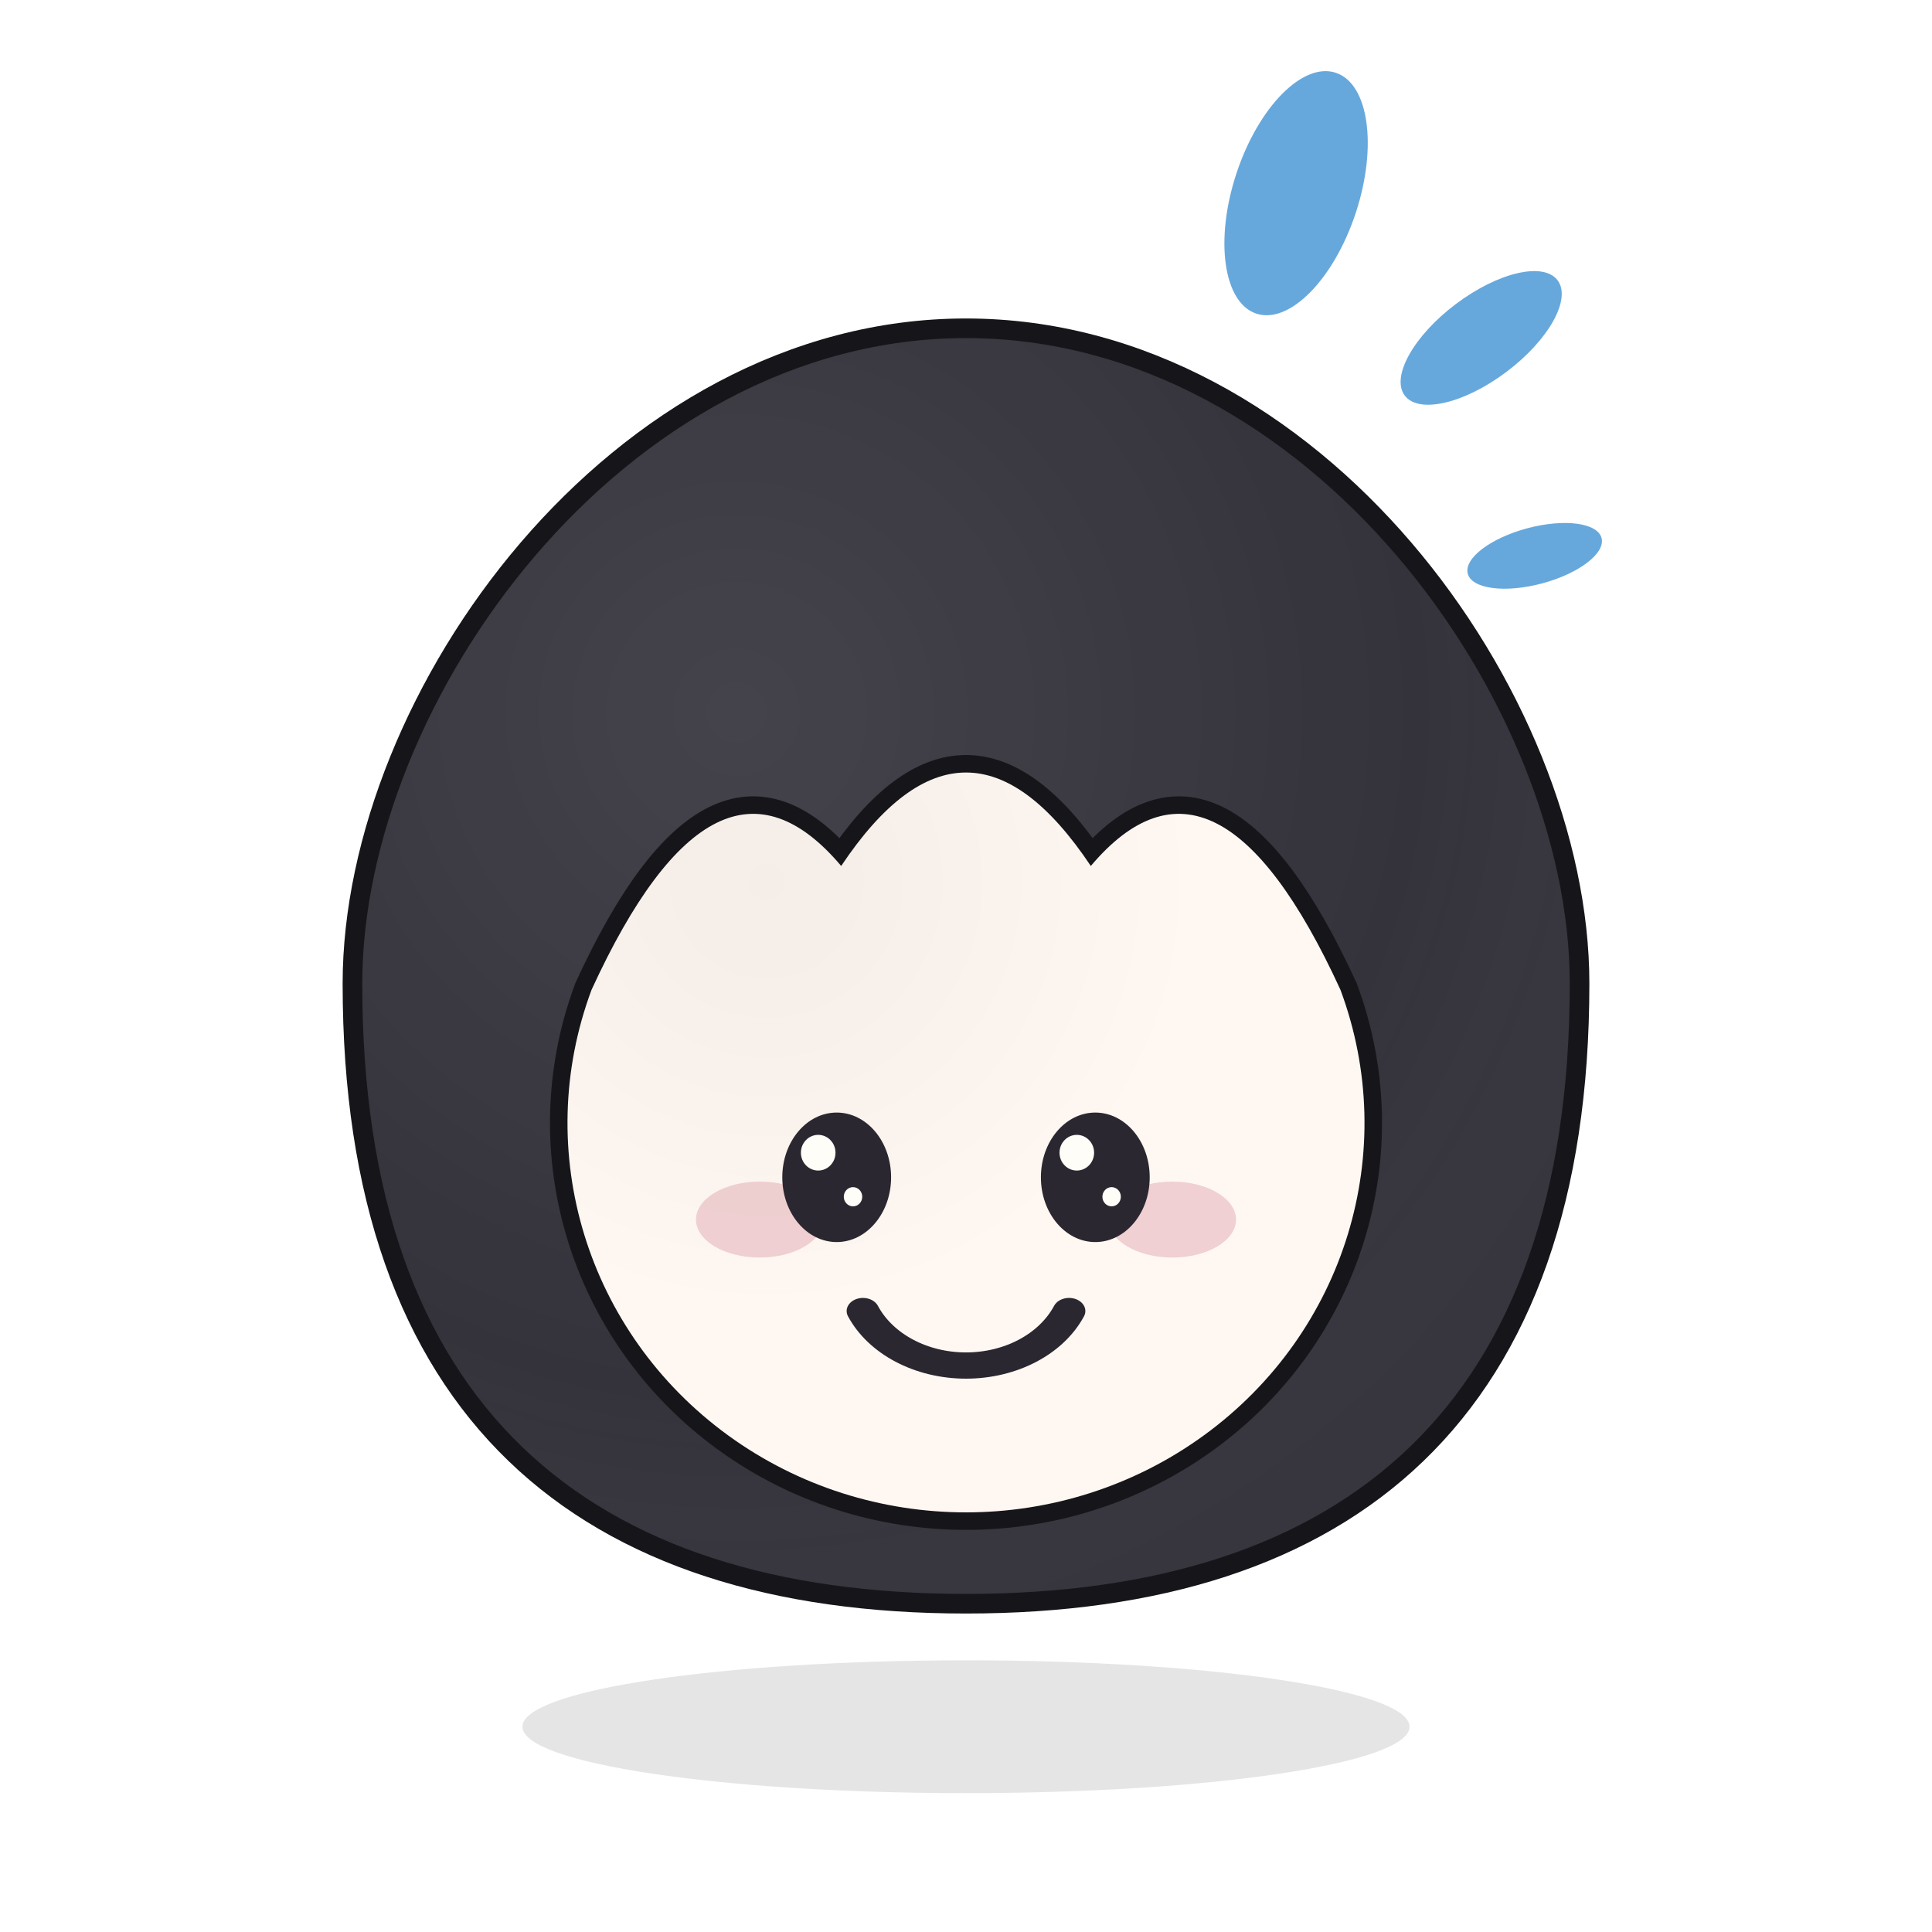
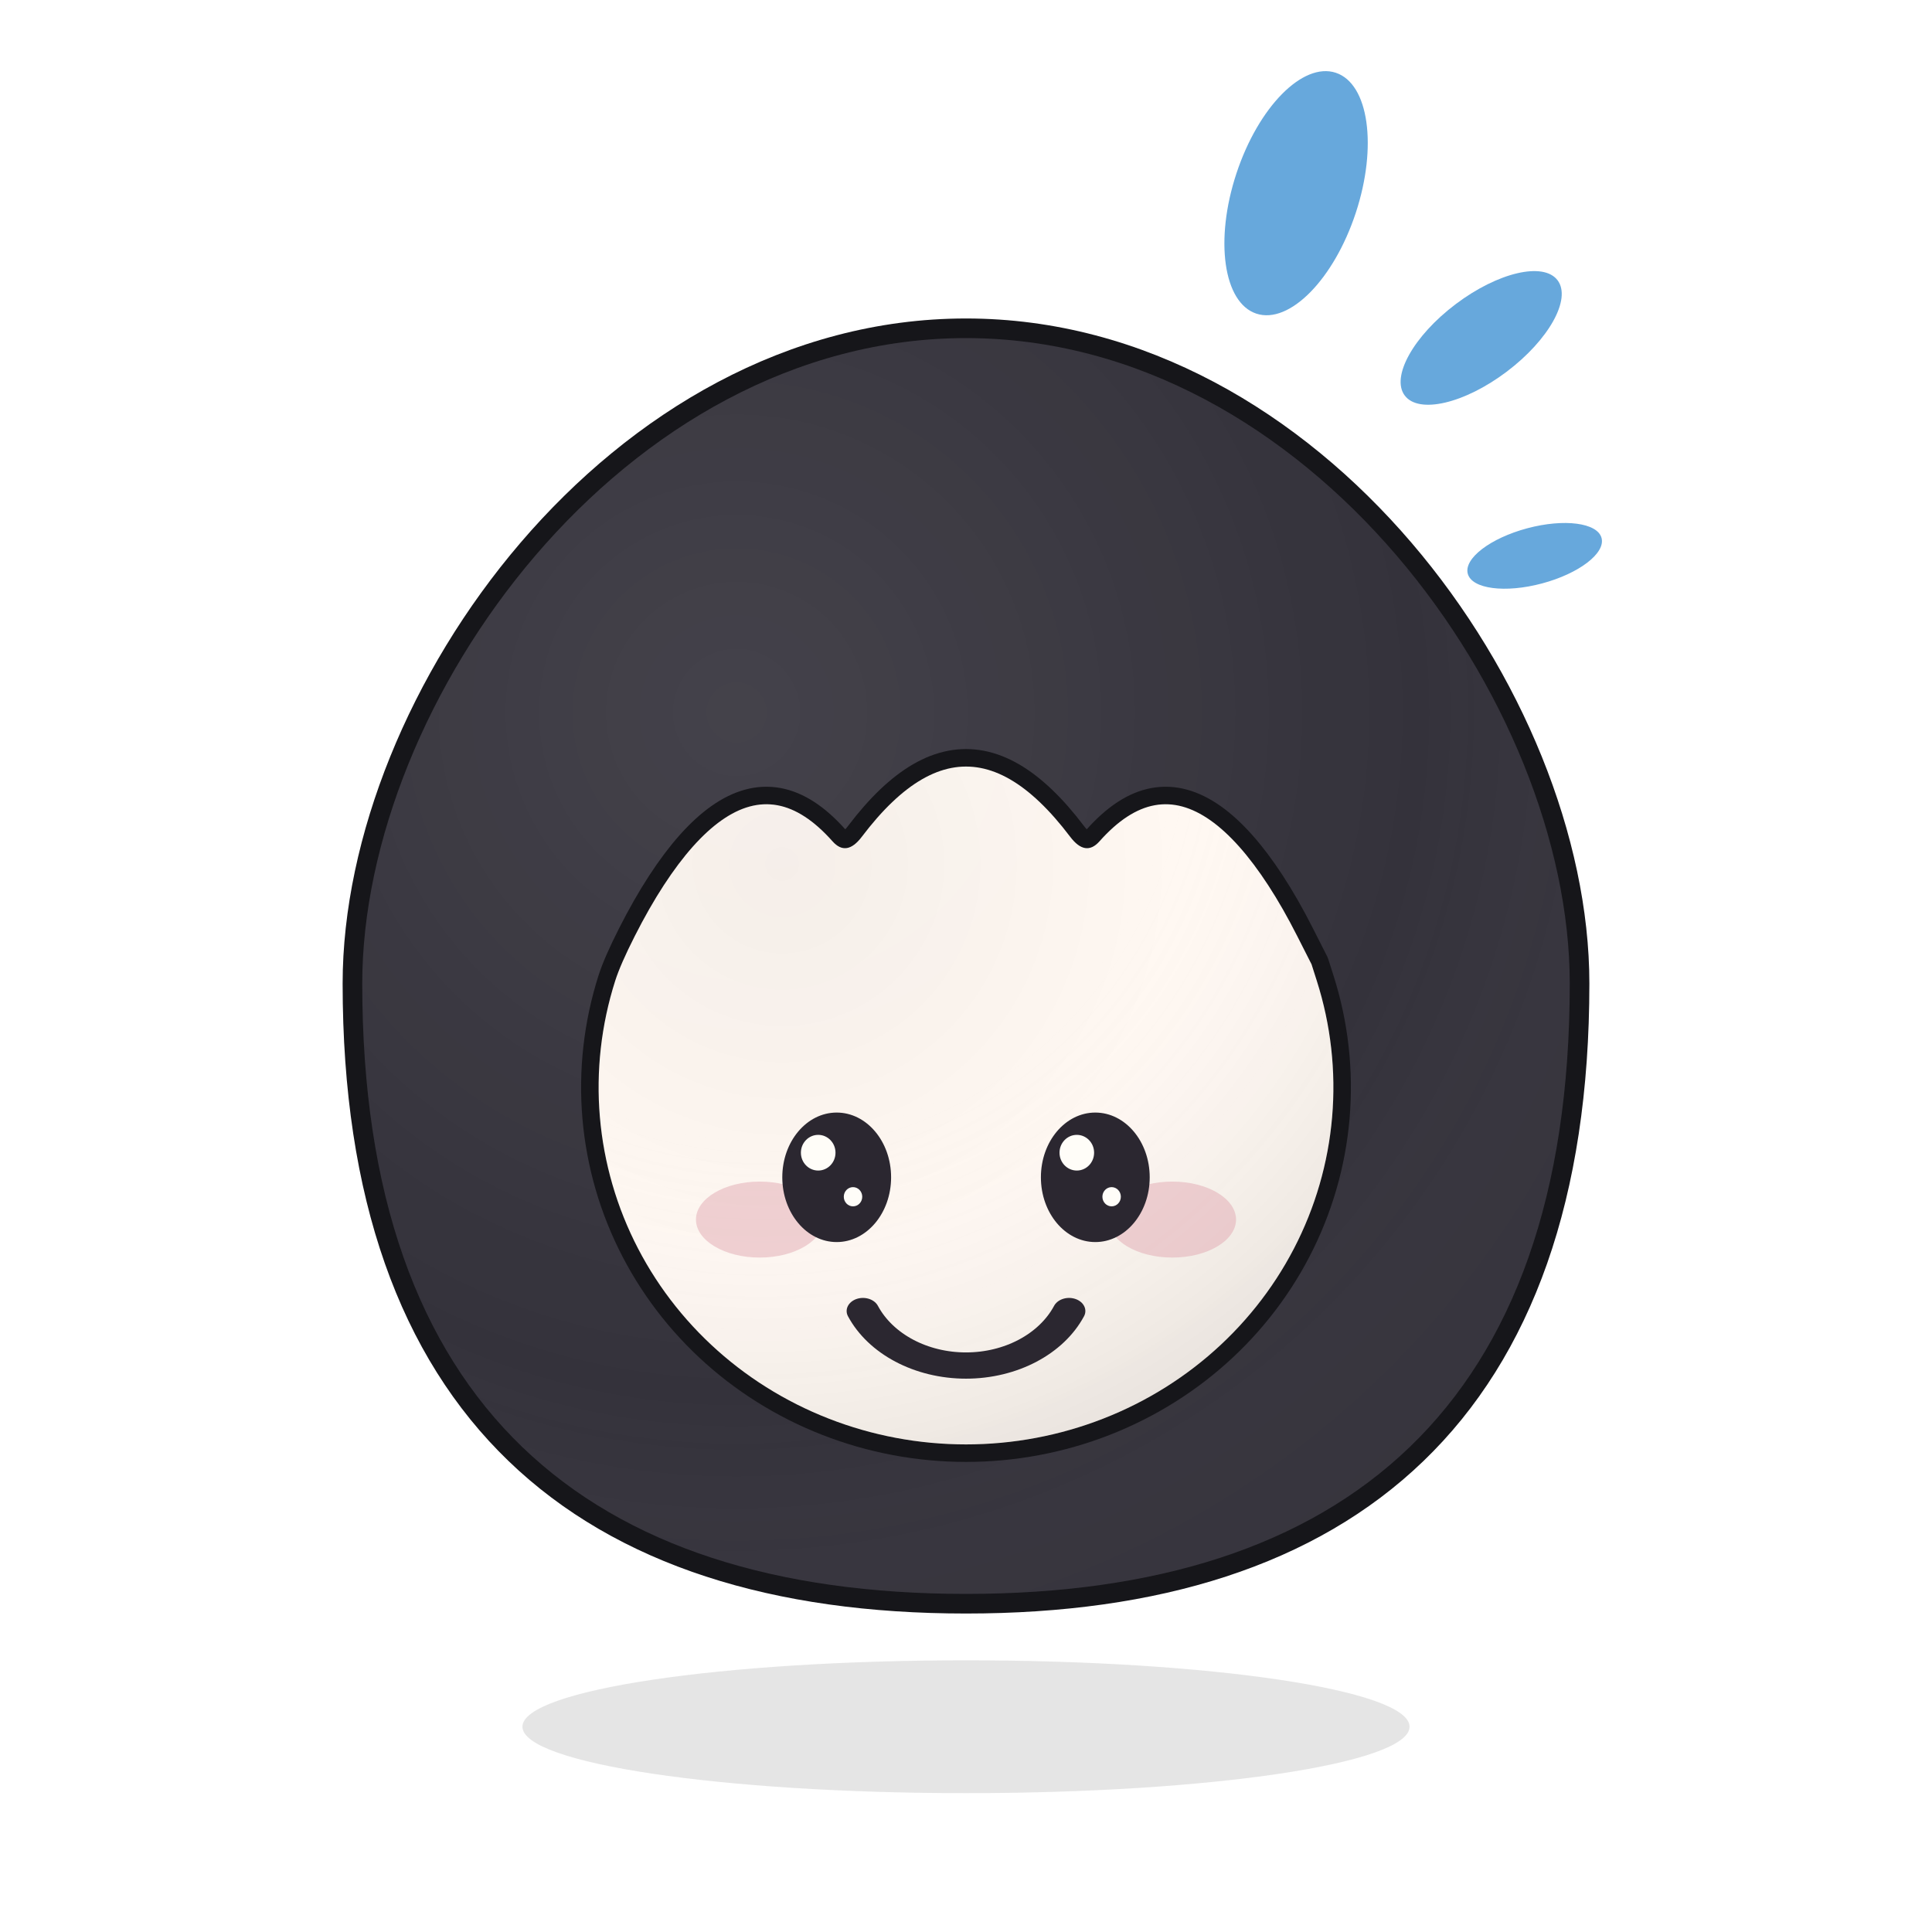
<svg xmlns="http://www.w3.org/2000/svg" width="320" height="320" viewBox="0 0 320 320">
  <defs>
    <radialGradient id="bg0" gradientUnits="userSpaceOnUse" cx="-38" cy="-42" r="195" fx="-38" fy="-42">
      <stop offset="0" stop-color="rgba(255,255,255,0.08)" />
      <stop offset="0.58" stop-color="rgba(255,255,255,0)" />
      <stop offset="1" stop-color="rgba(0,0,0,0.1)" />
    </radialGradient>
    <clipPath id="bc1">
      <path d="M0 -102.44C55.94 -102.44 98.5 -43.025 98.5 2.868C98.5 71.708 61.733 102.44 0 102.44C-61.733 102.44 -98.5 71.708 -98.5 2.868C-98.5 -43.025 -55.94 -102.44 0 -102.44Z" transform="matrix(1 0 0 1 160 160)" />
    </clipPath>
    <clipPath id="bc2">
-       <path d="M62.02 3.941C71.993 30.718 62.802 60.717 39.412 77.734C16.023 94.75 -16.023 94.75 -39.412 77.734C-62.802 60.717 -71.993 30.718 -62.02 3.941Q-41.346 -41.061 -20.673 -16.567Q0 -47.525 20.673 -16.567Q41.346 -41.061 62.02 3.941Z" transform="matrix(1 0 0 1 160 160)" />
+       <path d="M57.232 -0.282Q57.232 -0.282 58.102 2.448Q58.973 5.179 59.571 7.978Q60.169 10.777 60.488 13.618Q60.808 16.459 60.847 19.315Q60.885 22.171 60.642 25.016Q60.399 27.861 59.876 30.668Q59.353 33.475 58.556 36.219Q57.76 38.962 56.696 41.616Q55.632 44.27 54.312 46.81Q52.992 49.35 51.428 51.753Q49.864 54.156 48.07 56.4Q46.277 58.644 44.271 60.709Q42.266 62.774 40.067 64.641Q37.867 66.509 35.495 68.161Q33.123 69.814 30.599 71.238Q28.076 72.662 25.424 73.844Q22.773 75.026 20.018 75.956Q17.263 76.887 14.43 77.557Q11.597 78.227 8.711 78.632Q5.825 79.036 2.912 79.172Q0 79.307 -2.912 79.172Q-5.825 79.036 -8.711 78.632Q-11.597 78.227 -14.43 77.557Q-17.263 76.887 -20.018 75.956Q-22.773 75.026 -25.424 73.844Q-28.076 72.662 -30.599 71.238Q-33.123 69.814 -35.495 68.161Q-37.867 66.509 -40.067 64.641Q-42.266 62.774 -44.271 60.709Q-46.277 58.644 -48.07 56.4Q-49.864 54.156 -51.428 51.753Q-52.992 49.35 -54.312 46.81Q-55.632 44.27 -56.696 41.616Q-57.76 38.962 -58.556 36.219Q-59.353 33.475 -59.876 30.668Q-60.399 27.861 -60.642 25.016Q-60.885 22.171 -60.847 19.315Q-60.808 16.459 -60.488 13.618Q-60.169 10.777 -59.571 7.978Q-58.973 5.179 -58.102 2.448Q-57.232 -0.282 -54.856 -4.965Q-52.481 -9.648 -50.067 -13.357Q-47.653 -17.065 -45.257 -19.758Q-42.86 -22.45 -40.506 -24.114Q-38.153 -25.778 -35.843 -26.41Q-33.534 -27.041 -31.252 -26.627Q-28.97 -26.212 -26.691 -24.725Q-24.411 -23.239 -22.102 -20.642Q-19.794 -18.046 -17.254 -21.404Q-14.713 -24.761 -12.224 -27.135Q-9.735 -29.509 -7.289 -30.92Q-4.844 -32.331 -2.422 -32.799Q0 -33.267 2.422 -32.799Q4.844 -32.331 7.289 -30.92Q9.735 -29.509 12.224 -27.135Q14.713 -24.761 17.254 -21.404Q19.794 -18.046 22.102 -20.642Q24.411 -23.239 26.691 -24.725Q28.97 -26.212 31.252 -26.627Q33.534 -27.041 35.843 -26.41Q38.153 -25.778 40.506 -24.114Q42.86 -22.45 45.257 -19.758Q47.653 -17.065 50.067 -13.357Q52.481 -9.648 54.856 -4.965Q57.232 -0.282 57.232 -0.282Z" transform="matrix(1 0 0 1 160 160)" />
    </clipPath>
-     <radialGradient id="bg1" gradientUnits="userSpaceOnUse" cx="-33" cy="-13.987" r="119.318" fx="-33" fy="-13.987">
+     <radialGradient id="bg1" gradientUnits="userSpaceOnUse" cx="-30.461" cy="-16.899" r="109.864" fx="-30.461" fy="-16.899">
      <stop offset="0" stop-color="rgba(0,0,0,0.043)" />
      <stop offset="0.6" stop-color="rgba(0,0,0,0)" />
    </radialGradient>
-     <clipPath id="bc3">
-       <path d="M62.02 3.941C71.993 30.718 62.802 60.717 39.412 77.734C16.023 94.75 -16.023 94.75 -39.412 77.734C-62.802 60.717 -71.993 30.718 -62.02 3.941Q-41.346 -41.061 -20.673 -16.567Q0 -47.525 20.673 -16.567Q41.346 -41.061 62.02 3.941Z" transform="matrix(1 0 0 1 160 160)" />
-     </clipPath>
-     <clipPath id="bc4">
-       <path d="M62.02 3.941C71.993 30.718 62.802 60.717 39.412 77.734C16.023 94.75 -16.023 94.75 -39.412 77.734C-62.802 60.717 -71.993 30.718 -62.02 3.941Q-41.346 -41.061 -20.673 -16.567Q0 -47.525 20.673 -16.567Q41.346 -41.061 62.02 3.941Z" transform="matrix(1 0 0 1 160 160)" />
-     </clipPath>
+     <radialGradient id="bg2" gradientUnits="userSpaceOnUse" cx="-34" cy="-40" r="162" fx="-34" fy="-40">
+       <stop offset="0" stop-color="rgba(255,255,255,0.1)" />
+       <stop offset="0.42" stop-color="rgba(255,255,255,0)" />
+       <stop offset="1" stop-color="rgba(0,0,0,0.2)" />
+     </radialGradient>
  </defs>
  <path d="M73.467 126C73.467 132.075 40.575 137 0 137C-40.575 137 -73.467 132.075 -73.467 126C-73.467 119.925 -40.575 115 0 115C40.575 115 73.467 119.925 73.467 126" fill="rgba(22,22,26,0.13)" fill-opacity="0.857" transform="matrix(1 0 0 1 160 160)" />
  <path d="M0 -104C56.792 -104 100 -43.68 100 2.912C100 72.8 62.674 104 0 104C-62.674 104 -100 72.8 -100 2.912C-100 -43.68 -56.792 -104 0 -104Z" fill="none" stroke="#16161A" stroke-width="6.5" stroke-linecap="round" stroke-linejoin="round" transform="matrix(1 0 0 1 160 160)" />
  <path d="M0 -104C56.792 -104 100 -43.68 100 2.912C100 72.8 62.674 104 0 104C-62.674 104 -100 72.8 -100 2.912C-100 -43.68 -56.792 -104 0 -104Z" fill="#34323B" transform="matrix(1 0 0 1 160 160)" />
  <path d="M0 -104C56.792 -104 100 -43.68 100 2.912C100 72.8 62.674 104 0 104C-62.674 104 -100 72.8 -100 2.912C-100 -43.68 -56.792 -104 0 -104Z" fill="url(#bg0)" transform="matrix(1 0 0 1 160 160)" />
  <g clip-path="url(#bc1)">
-     <path d="M62.02 3.941C71.993 30.718 62.802 60.717 39.412 77.734C16.023 94.75 -16.023 94.75 -39.412 77.734C-62.802 60.717 -71.993 30.718 -62.02 3.941Q-41.346 -41.061 -20.673 -16.567Q0 -47.525 20.673 -16.567Q41.346 -41.061 62.02 3.941Z" fill="none" stroke="#16161A" stroke-width="5.8" stroke-linecap="round" stroke-linejoin="round" transform="matrix(1 0 0 1 160 160)" />
-     <path d="M62.02 3.941C71.993 30.718 62.802 60.717 39.412 77.734C16.023 94.75 -16.023 94.75 -39.412 77.734C-62.802 60.717 -71.993 30.718 -62.02 3.941Q-41.346 -41.061 -20.673 -16.567Q0 -47.525 20.673 -16.567Q41.346 -41.061 62.02 3.941Z" fill="#FFF8F2" transform="matrix(1 0 0 1 160 160)" />
+     <path d="M57.232 -0.282Q57.232 -0.282 58.102 2.448Q58.973 5.179 59.571 7.978Q60.169 10.777 60.488 13.618Q60.808 16.459 60.847 19.315Q60.885 22.171 60.642 25.016Q60.399 27.861 59.876 30.668Q59.353 33.475 58.556 36.219Q57.76 38.962 56.696 41.616Q55.632 44.27 54.312 46.81Q52.992 49.35 51.428 51.753Q49.864 54.156 48.07 56.4Q46.277 58.644 44.271 60.709Q42.266 62.774 40.067 64.641Q37.867 66.509 35.495 68.161Q33.123 69.814 30.599 71.238Q28.076 72.662 25.424 73.844Q22.773 75.026 20.018 75.956Q17.263 76.887 14.43 77.557Q11.597 78.227 8.711 78.632Q5.825 79.036 2.912 79.172Q0 79.307 -2.912 79.172Q-5.825 79.036 -8.711 78.632Q-11.597 78.227 -14.43 77.557Q-17.263 76.887 -20.018 75.956Q-22.773 75.026 -25.424 73.844Q-28.076 72.662 -30.599 71.238Q-33.123 69.814 -35.495 68.161Q-37.867 66.509 -40.067 64.641Q-42.266 62.774 -44.271 60.709Q-46.277 58.644 -48.07 56.4Q-49.864 54.156 -51.428 51.753Q-52.992 49.35 -54.312 46.81Q-55.632 44.27 -56.696 41.616Q-57.76 38.962 -58.556 36.219Q-59.353 33.475 -59.876 30.668Q-60.399 27.861 -60.642 25.016Q-60.885 22.171 -60.847 19.315Q-60.808 16.459 -60.488 13.618Q-60.169 10.777 -59.571 7.978Q-58.973 5.179 -58.102 2.448Q-57.232 -0.282 -54.856 -4.965Q-52.481 -9.648 -50.067 -13.357Q-47.653 -17.065 -45.257 -19.758Q-42.86 -22.45 -40.506 -24.114Q-38.153 -25.778 -35.843 -26.41Q-33.534 -27.041 -31.252 -26.627Q-28.97 -26.212 -26.691 -24.725Q-24.411 -23.239 -22.102 -20.642Q-19.794 -18.046 -17.254 -21.404Q-14.713 -24.761 -12.224 -27.135Q-9.735 -29.509 -7.289 -30.92Q-4.844 -32.331 -2.422 -32.799Q0 -33.267 2.422 -32.799Q4.844 -32.331 7.289 -30.92Q9.735 -29.509 12.224 -27.135Q14.713 -24.761 17.254 -21.404Q19.794 -18.046 22.102 -20.642Q24.411 -23.239 26.691 -24.725Q28.97 -26.212 31.252 -26.627Q33.534 -27.041 35.843 -26.41Q38.153 -25.778 40.506 -24.114Q42.86 -22.45 45.257 -19.758Q47.653 -17.065 50.067 -13.357Q52.481 -9.648 54.856 -4.965Q57.232 -0.282 57.232 -0.282Z" fill="none" stroke="#16161A" stroke-width="5.8" stroke-linecap="round" stroke-linejoin="round" transform="matrix(1 0 0 1 160 160)" />
+     <path d="M57.232 -0.282Q57.232 -0.282 58.102 2.448Q58.973 5.179 59.571 7.978Q60.169 10.777 60.488 13.618Q60.808 16.459 60.847 19.315Q60.885 22.171 60.642 25.016Q60.399 27.861 59.876 30.668Q59.353 33.475 58.556 36.219Q57.76 38.962 56.696 41.616Q55.632 44.27 54.312 46.81Q52.992 49.35 51.428 51.753Q49.864 54.156 48.07 56.4Q46.277 58.644 44.271 60.709Q42.266 62.774 40.067 64.641Q37.867 66.509 35.495 68.161Q33.123 69.814 30.599 71.238Q28.076 72.662 25.424 73.844Q22.773 75.026 20.018 75.956Q17.263 76.887 14.43 77.557Q11.597 78.227 8.711 78.632Q5.825 79.036 2.912 79.172Q0 79.307 -2.912 79.172Q-5.825 79.036 -8.711 78.632Q-11.597 78.227 -14.43 77.557Q-17.263 76.887 -20.018 75.956Q-22.773 75.026 -25.424 73.844Q-28.076 72.662 -30.599 71.238Q-33.123 69.814 -35.495 68.161Q-37.867 66.509 -40.067 64.641Q-42.266 62.774 -44.271 60.709Q-46.277 58.644 -48.07 56.4Q-49.864 54.156 -51.428 51.753Q-52.992 49.35 -54.312 46.81Q-55.632 44.27 -56.696 41.616Q-57.76 38.962 -58.556 36.219Q-59.353 33.475 -59.876 30.668Q-60.399 27.861 -60.642 25.016Q-60.885 22.171 -60.847 19.315Q-60.808 16.459 -60.488 13.618Q-60.169 10.777 -59.571 7.978Q-58.973 5.179 -58.102 2.448Q-57.232 -0.282 -54.856 -4.965Q-52.481 -9.648 -50.067 -13.357Q-47.653 -17.065 -45.257 -19.758Q-42.86 -22.45 -40.506 -24.114Q-38.153 -25.778 -35.843 -26.41Q-33.534 -27.041 -31.252 -26.627Q-28.97 -26.212 -26.691 -24.725Q-24.411 -23.239 -22.102 -20.642Q-19.794 -18.046 -17.254 -21.404Q-14.713 -24.761 -12.224 -27.135Q-9.735 -29.509 -7.289 -30.92Q-4.844 -32.331 -2.422 -32.799Q0 -33.267 2.422 -32.799Q4.844 -32.331 7.289 -30.92Q9.735 -29.509 12.224 -27.135Q14.713 -24.761 17.254 -21.404Q19.794 -18.046 22.102 -20.642Q24.411 -23.239 26.691 -24.725Q28.97 -26.212 31.252 -26.627Q33.534 -27.041 35.843 -26.41Q38.153 -25.778 40.506 -24.114Q42.86 -22.45 45.257 -19.758Q47.653 -17.065 50.067 -13.357Q52.481 -9.648 54.856 -4.965Q57.232 -0.282 57.232 -0.282Z" fill="#FFF8F2" transform="matrix(1 0 0 1 160 160)" />
    <g clip-path="url(#bc2)">
-       <path d="M62.02 3.941C71.993 30.718 62.802 60.717 39.412 77.734C16.023 94.75 -16.023 94.75 -39.412 77.734C-62.802 60.717 -71.993 30.718 -62.02 3.941Q-41.346 -41.061 -20.673 -16.567Q0 -47.525 20.673 -16.567Q41.346 -41.061 62.02 3.941Z" fill="url(#bg1)" transform="matrix(1 0 0 1 160 160)" />
+       <path d="M97.476 19.921C97.476 73.755 53.834 117.396 0 117.396C-53.834 117.396 -97.476 73.755 -97.476 19.921C-97.476 -33.914 -53.834 -77.555 0 -77.555C53.834 -77.555 97.476 -33.914 97.476 19.921" fill="url(#bg1)" transform="matrix(1 0 0 1 160 160)" />
    </g>
-     <g clip-path="url(#bc3)">
+     <g clip-path="url(#bc2)">
+       <path d="M97.476 19.921C97.476 73.755 53.834 117.396 0 117.396C-53.834 117.396 -97.476 73.755 -97.476 19.921C-97.476 -33.914 -53.834 -77.555 0 -77.555C53.834 -77.555 97.476 -33.914 97.476 19.921" fill="url(#bg2)" transform="matrix(1 0 0 1 160 160)" />
+     </g>
+     <g clip-path="url(#bc2)">
      <path d="M11.5 0C11.5 3.866 6.351 7 0 7C-6.351 7 -11.5 3.866 -11.5 0C-11.5 -3.866 -6.351 -7 0 -7C6.351 -7 11.5 -3.866 11.5 0" fill="#DFA1AC" fill-opacity="0.46" transform="matrix(0.918 0 0 0.899 125.83 202)" />
      <path d="M11.5 0C11.5 3.866 6.351 7 0 7C-6.351 7 -11.5 3.866 -11.5 0C-11.5 -3.866 -6.351 -7 0 -7C6.351 -7 11.5 -3.866 11.5 0" fill="#DFA1AC" fill-opacity="0.46" transform="matrix(0.918 0 0 0.899 194.17 202)" />
    </g>
-     <g clip-path="url(#bc4)">
+     <g clip-path="url(#bc2)">
      <path d="M9.28 0C9.28 6.362 5.125 11.52 0 11.52C-5.125 11.52 -9.28 6.362 -9.28 0C-9.28 -6.362 -5.125 -11.52 0 -11.52C5.125 -11.52 9.28 -6.362 9.28 0" fill="#2B2730" transform="matrix(0.971 0 0 0.931 138.583 195)" />
      <path d="M-0.204 -4.378C-0.204 -2.624 -1.525 -1.203 -3.155 -1.203C-4.785 -1.203 -6.106 -2.624 -6.106 -4.378C-6.106 -6.131 -4.785 -7.553 -3.155 -7.553C-1.525 -7.553 -0.204 -6.131 -0.204 -4.378" fill="#FFFDF8" transform="matrix(0.971 0 0 0.931 138.583 195)" />
      <path d="M4.358 3.456C4.358 4.4 3.653 5.166 2.784 5.166C1.915 5.166 1.21 4.4 1.21 3.456C1.21 2.512 1.915 1.746 2.784 1.746C3.653 1.746 4.358 2.512 4.358 3.456" fill="#FFFDF8" transform="matrix(0.971 0 0 0.931 138.583 195)" />
      <path d="M9.28 0C9.28 6.362 5.125 11.52 0 11.52C-5.125 11.52 -9.28 6.362 -9.28 0C-9.28 -6.362 -5.125 -11.52 0 -11.52C5.125 -11.52 9.28 -6.362 9.28 0" fill="#2B2730" transform="matrix(0.971 0 0 0.931 181.417 195)" />
      <path d="M-0.204 -4.378C-0.204 -2.624 -1.525 -1.203 -3.155 -1.203C-4.785 -1.203 -6.106 -2.624 -6.106 -4.378C-6.106 -6.131 -4.785 -7.553 -3.155 -7.553C-1.525 -7.553 -0.204 -6.131 -0.204 -4.378" fill="#FFFDF8" transform="matrix(0.971 0 0 0.931 181.417 195)" />
      <path d="M4.358 3.456C4.358 4.4 3.653 5.166 2.784 5.166C1.915 5.166 1.21 4.4 1.21 3.456C1.21 2.512 1.915 1.746 2.784 1.746C3.653 1.746 4.358 2.512 4.358 3.456" fill="#FFFDF8" transform="matrix(0.971 0 0 0.931 181.417 195)" />
      <path d="M17.07 0.187C14.125 6.994 7.417 11.4 0 11.4C-7.417 11.4 -14.125 6.994 -17.07 0.187" fill="none" stroke="#2B2730" stroke-width="5.4" stroke-linecap="round" stroke-linejoin="round" transform="matrix(1 0 0 0.805 160 217)" />
    </g>
  </g>
  <path d="M10.407 0C10.407 11.598 5.748 21 0 21C-5.748 21 -10.407 11.598 -10.407 0C-10.407 -11.598 -5.748 -21 0 -21C5.748 -21 10.407 -11.598 10.407 0" fill="#1478C9" fill-opacity="0.644" transform="matrix(0.95 0.313 -0.313 0.95 214.672 32)" />
  <path d="M7.013 0C7.013 8.759 3.873 15.859 0 15.859C-3.873 15.859 -7.013 8.759 -7.013 0C-7.013 -8.759 -3.873 -15.859 0 -15.859C3.873 -15.859 7.013 -8.759 7.013 0" fill="#1478C9" fill-opacity="0.644" transform="matrix(0.602 0.798 -0.798 0.602 245.33 55.971)" />
  <path d="M4.73 0C4.73 6.334 2.612 11.469 0 11.469C-2.612 11.469 -4.73 6.334 -4.73 0C-4.73 -6.334 -2.612 -11.469 0 -11.469C2.612 -11.469 4.73 -6.334 4.73 0" fill="#1478C9" fill-opacity="0.644" transform="matrix(0.258 0.966 -0.966 0.258 254.188 92.067)" />
</svg>
